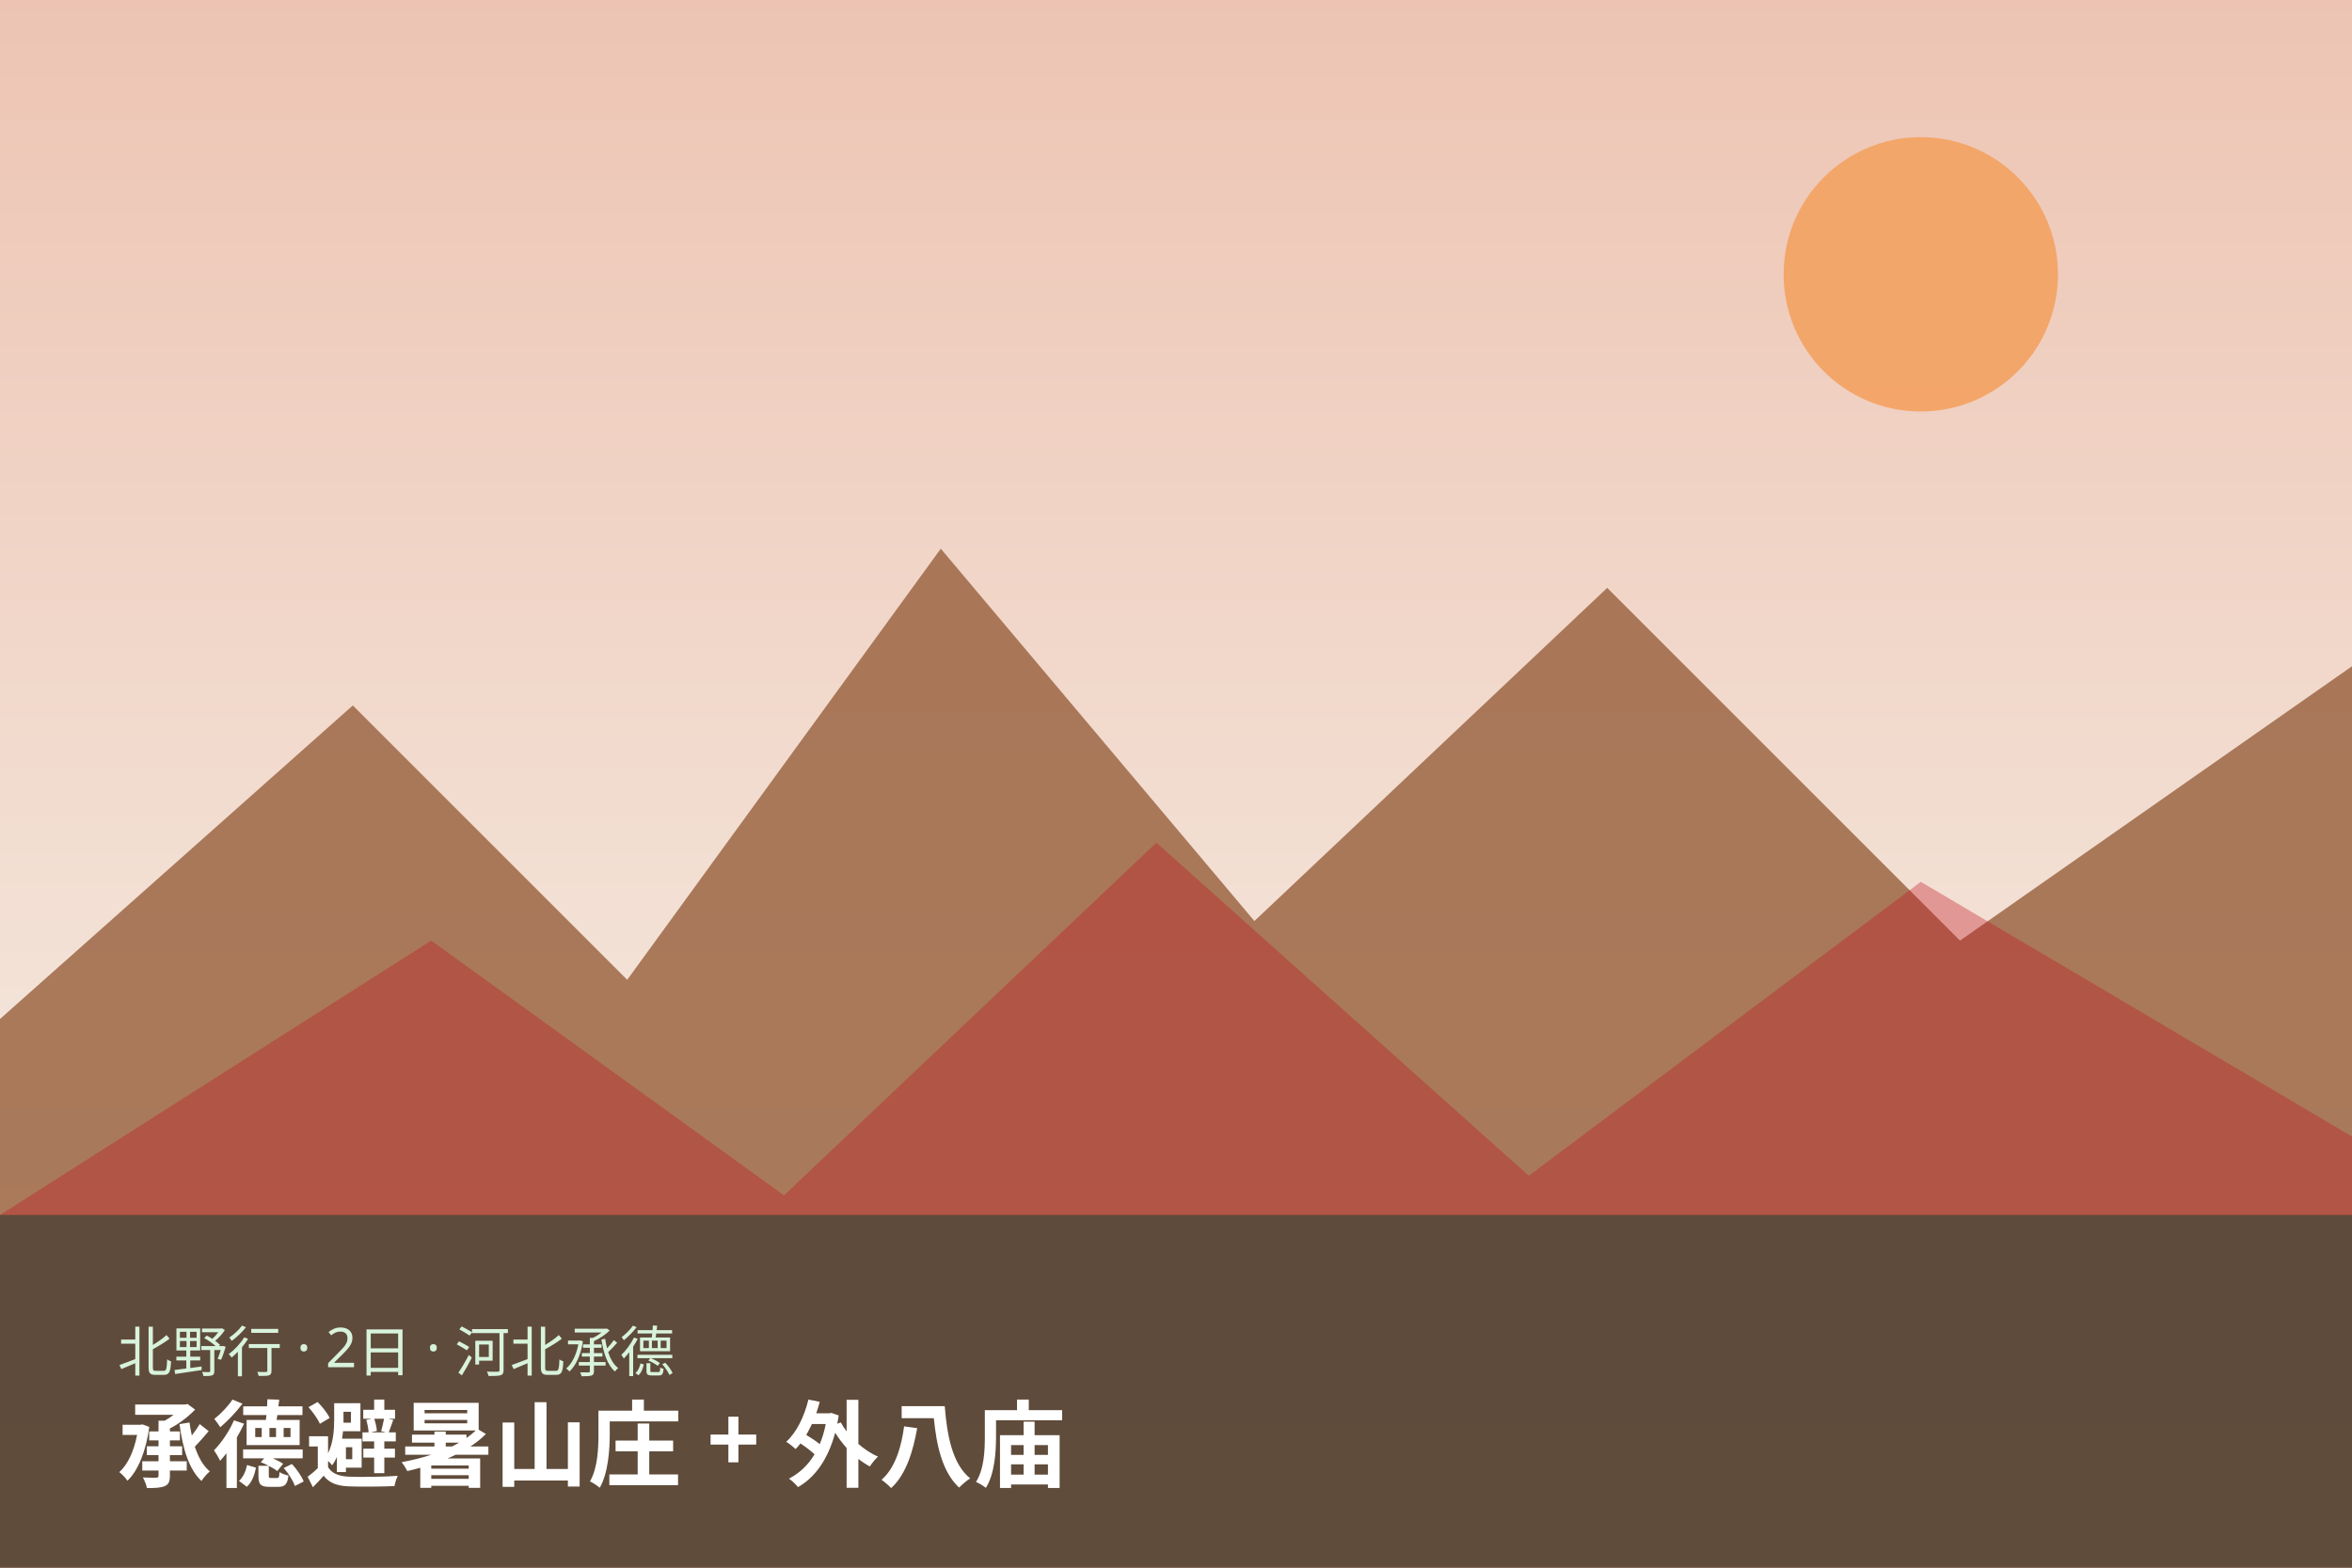
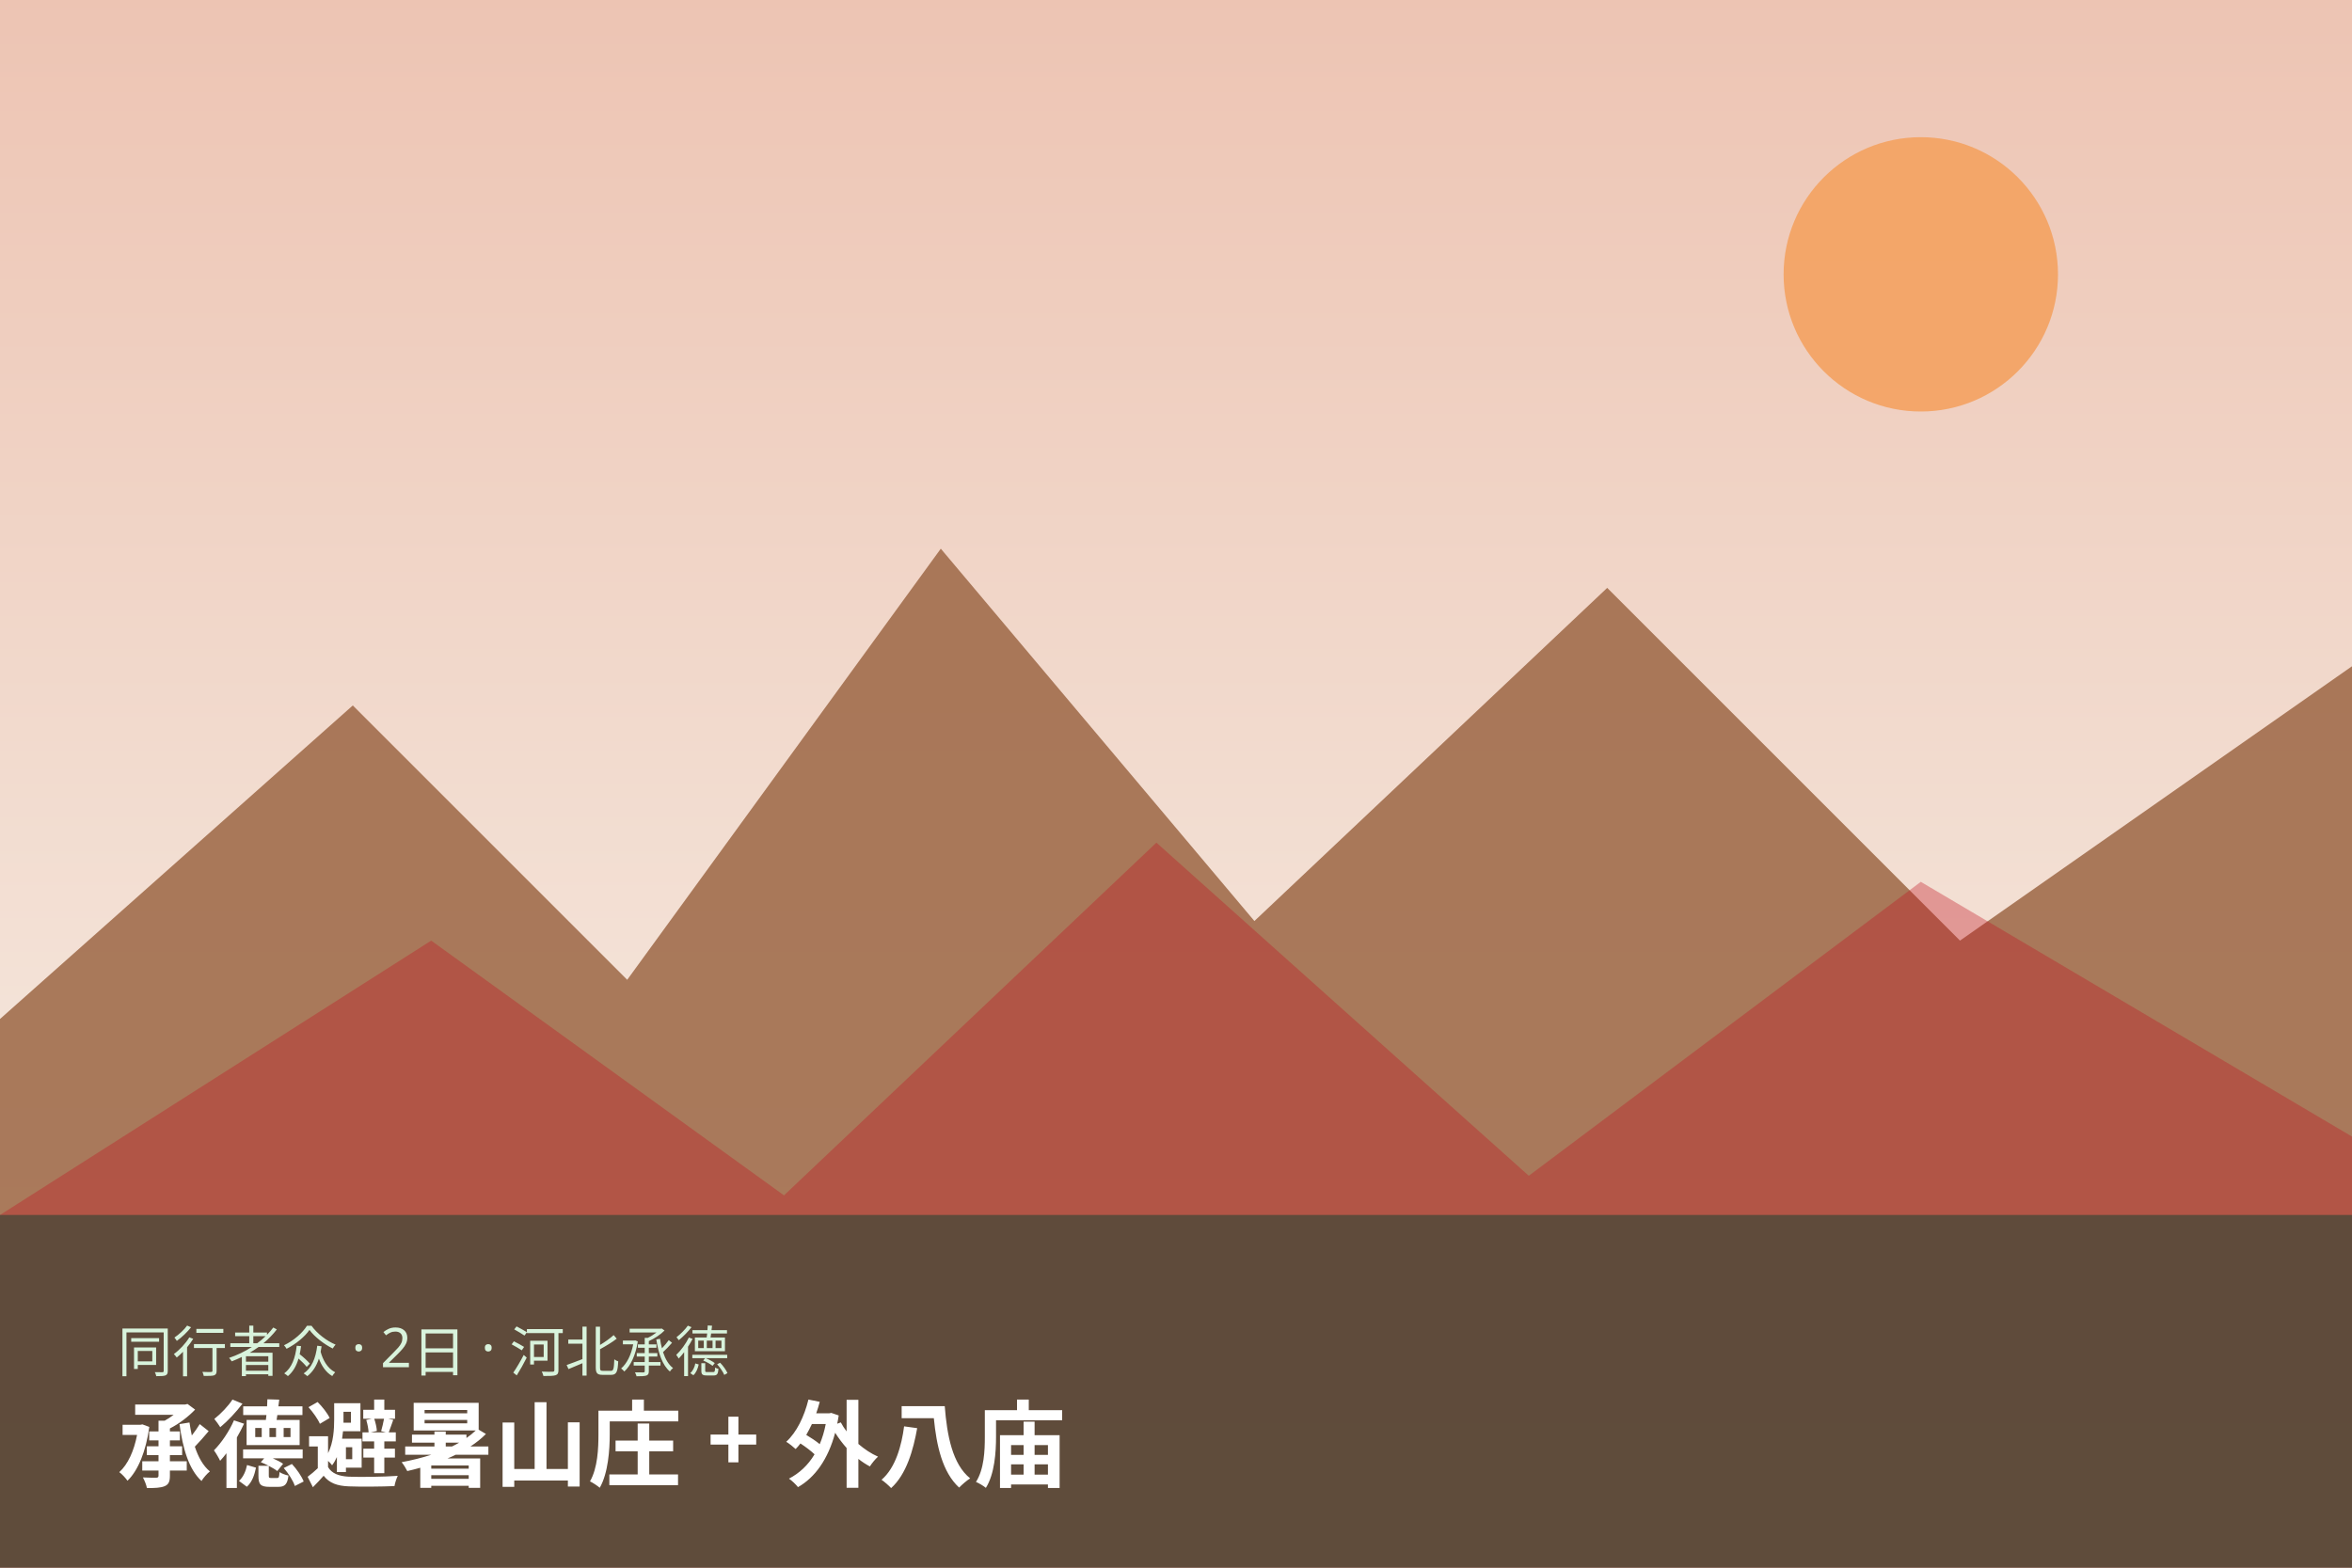
<svg xmlns="http://www.w3.org/2000/svg" width="1200" height="800" viewBox="0 0 1200 800">
  <defs>
    <linearGradient id="sky" x1="0" y1="0" x2="0" y2="1">
      <stop offset="0%" stop-color="#edc4b3" />
      <stop offset="100%" stop-color="#f7f3eb" />
    </linearGradient>
  </defs>
  <rect width="1200" height="800" fill="url(#sky)" />
  <circle cx="980" cy="140" r="70" fill="#f4a261" opacity="0.9" />
  <path d="M0 520 L180 360 L320 500 L480 280 L640 470 L820 300 L1000 480 L1200 340 L1200 800 L0 800 Z" fill="#9c6644" opacity="0.85" />
  <path d="M0 620 L220 480 L400 610 L590 430 L780 600 L980 450 L1200 580 L1200 800 L0 800 Z" fill="#c1121f" opacity="0.35" />
  <rect x="0" y="620" width="1200" height="180" fill="#1b4332" opacity="0.55" />
-   <text x="60" y="700" font-family="PingFang SC, sans-serif" font-size="28" fill="#d8f3dc">北野行 · 2日 · 河北承德</text>
+   <text x="60" y="700" font-family="PingFang SC, sans-serif" font-size="28" fill="#d8f3dc">同行者众 · 2日 · 河北承德</text>
  <text x="60" y="755" font-family="PingFang SC, sans-serif" font-size="48" font-weight="700" fill="#ffffff">承德避暑山庄 + 外八庙</text>
</svg>
